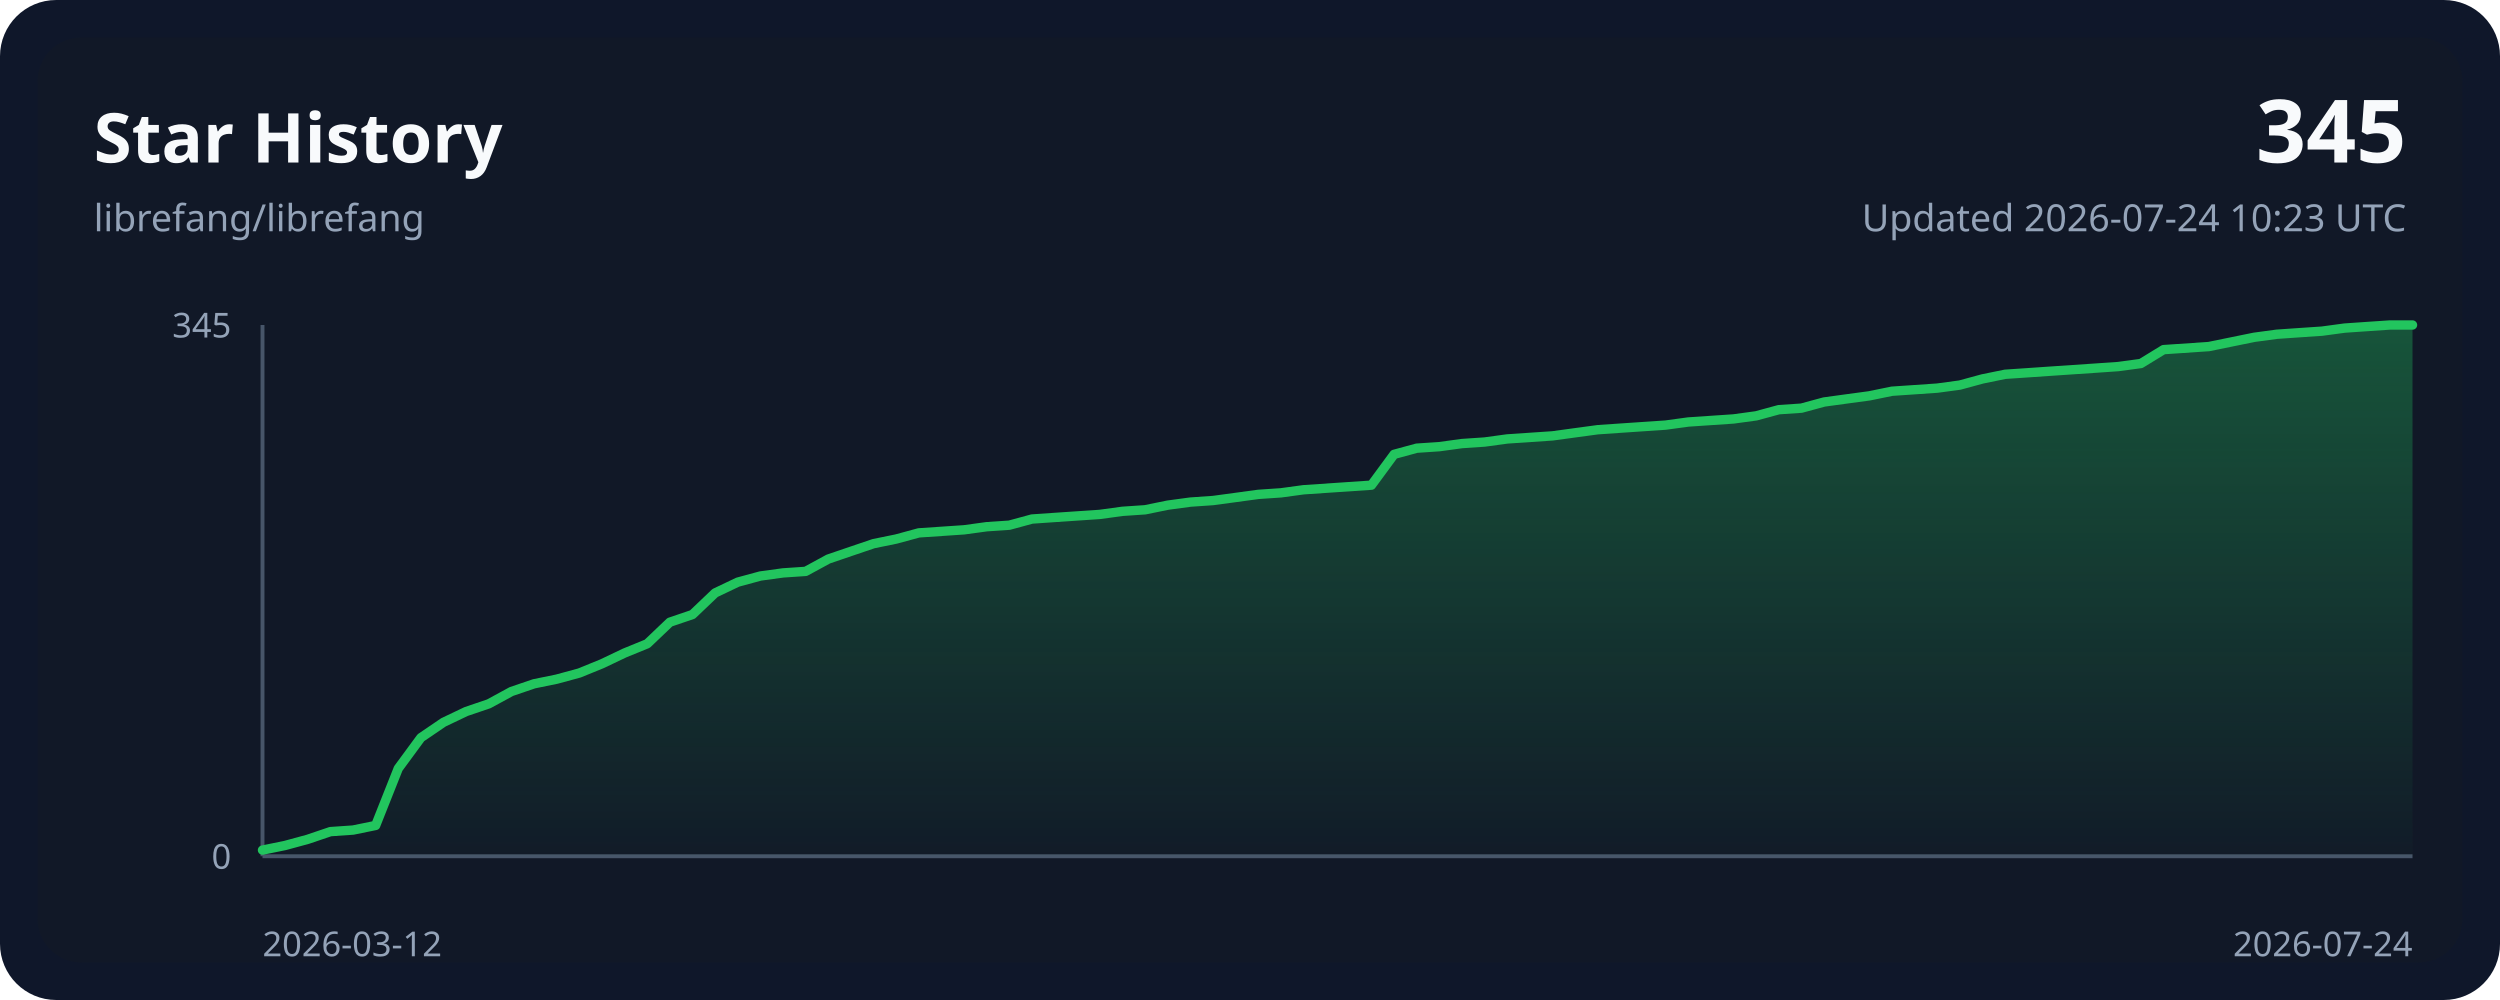
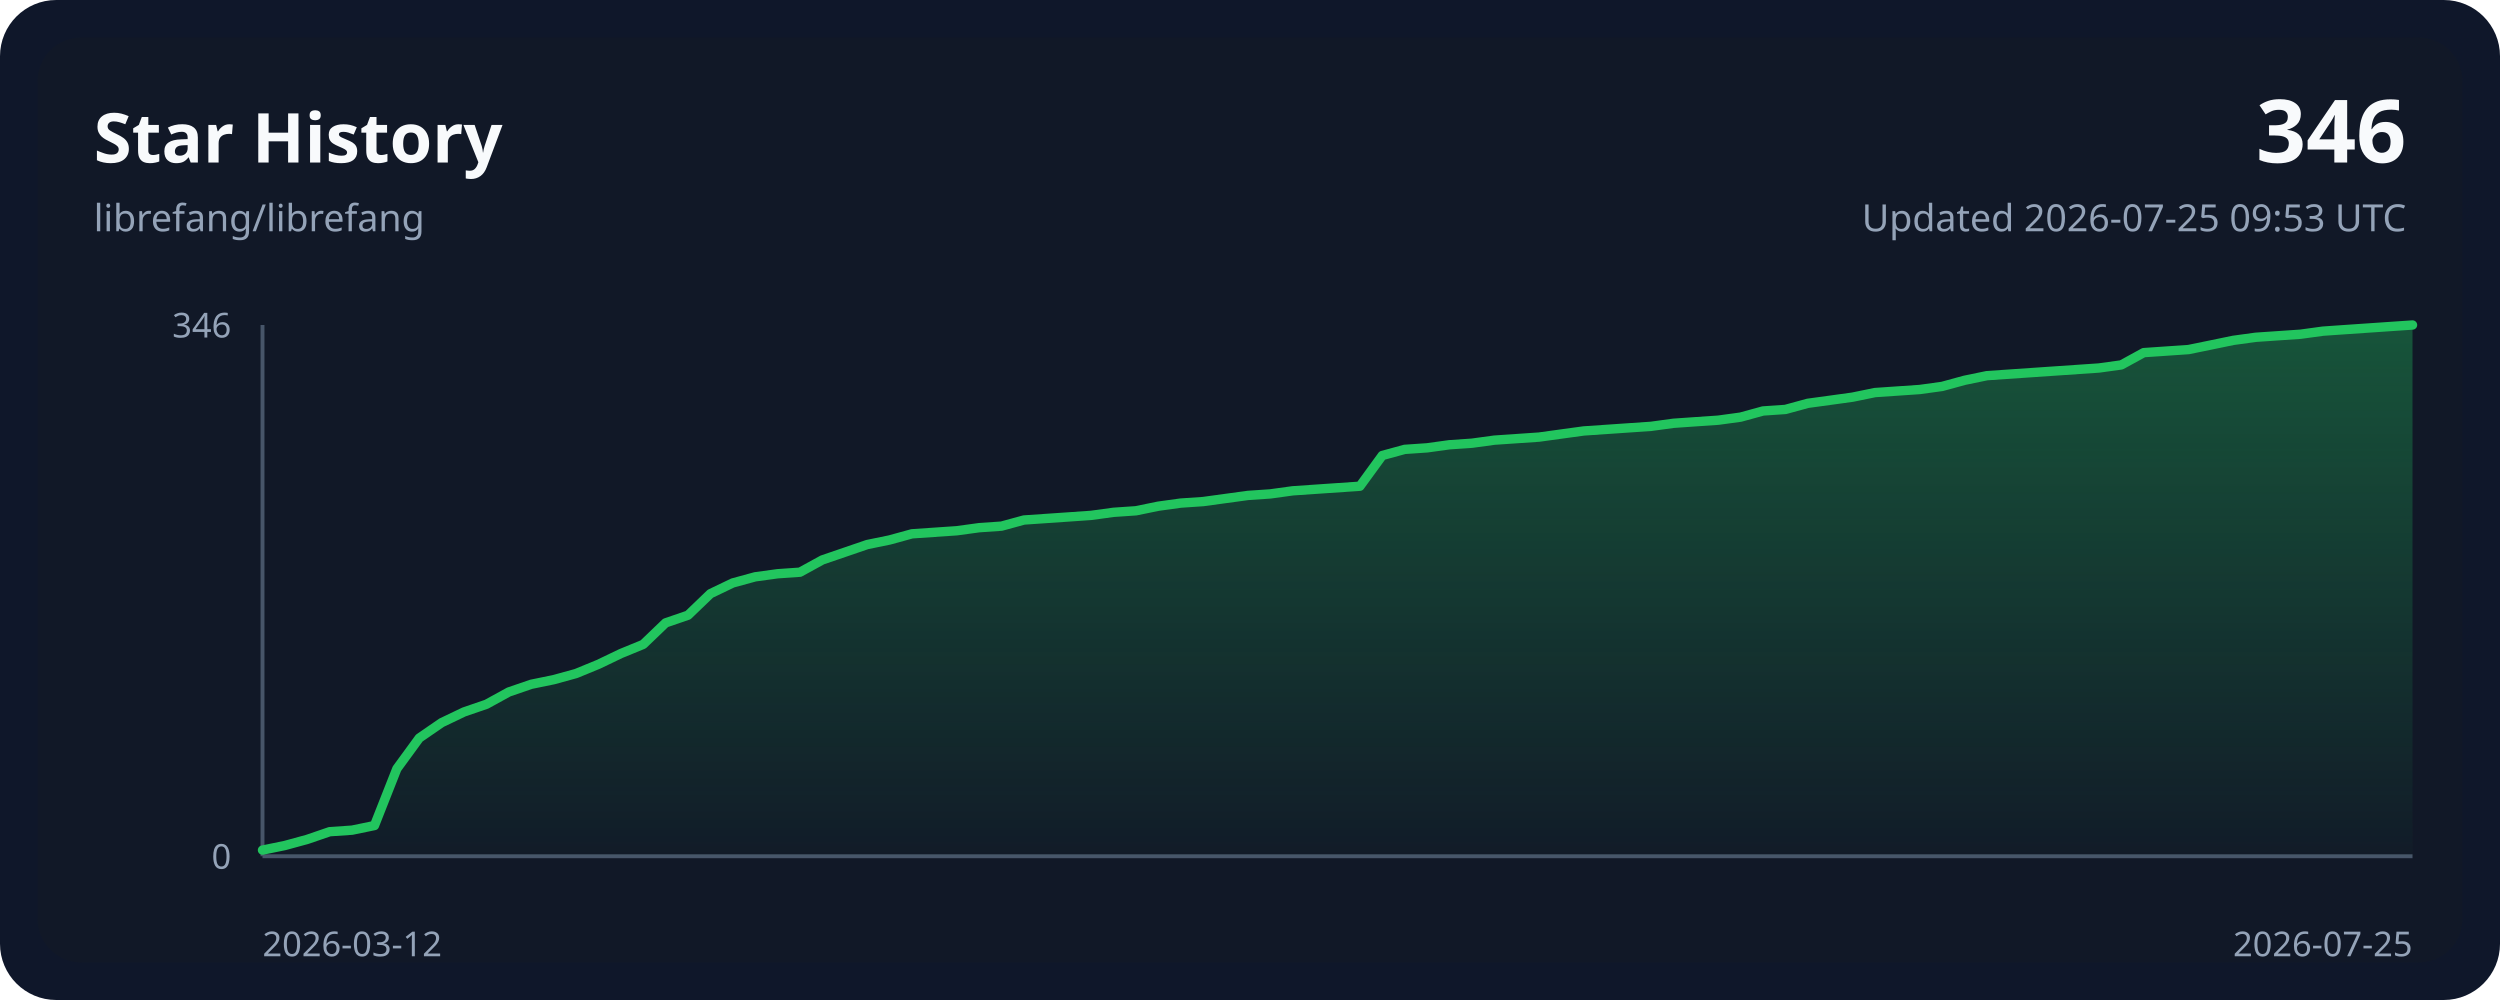
<svg xmlns="http://www.w3.org/2000/svg" width="800" height="320" viewBox="0 0 800 320" role="img">
  <style>
    .bg { fill: #0f172a; }
    .panel { fill: #111827; }
    .grid { stroke: #243244; stroke-width: 1; }
    .axis { stroke: #475569; stroke-width: 1.25; }
    .line { fill: none; stroke: #22c55e; stroke-width: 3; stroke-linecap: round; stroke-linejoin: round; }
    .area { fill: url(#areaGradient); }
    .title { font: 700 22px ui-sans-serif, system-ui, sans-serif; fill: #f8fafc; }
    .subtitle { font: 400 12px ui-sans-serif, system-ui, sans-serif; fill: #94a3b8; }
    .axis-label { font: 400 11px ui-sans-serif, system-ui, sans-serif; fill: #94a3b8; }
    .value { font: 700 28px ui-sans-serif, system-ui, sans-serif; fill: #f8fafc; }
  </style>
  <defs>
    <linearGradient id="areaGradient" x1="0" x2="0" y1="0" y2="1">
      <stop offset="0%" stop-color="#22c55e" stop-opacity="0.35" />
      <stop offset="100%" stop-color="#22c55e" stop-opacity="0.02" />
    </linearGradient>
  </defs>
  <rect width="800" height="320" rx="18" class="bg" />
  <rect x="12" y="12" width="776" height="296" rx="14" class="panel" />
  <text x="30" y="52" class="title">Star History</text>
  <text x="30" y="74" class="subtitle">librefang/librefang</text>
-   <text x="770" y="52" class="value" text-anchor="end">345</text>
-   <text x="770" y="74" class="subtitle" text-anchor="end">Updated 2026-07-24 10:23 UTC</text>
+   <text x="770" y="52" class="value" text-anchor="end">346</text>
+   <text x="770" y="74" class="subtitle" text-anchor="end">Updated 2026-07-25 09:53 UTC</text>
  <line x1="84" y1="274.00" x2="772.00" y2="274.00" class="axis" />
  <line x1="84" y1="104.00" x2="84" y2="274.00" class="axis" />
-   <path d="M 84.00,274.00 L 84.00,272.03 L 91.24,270.55 L 98.48,268.58 L 105.73,266.12 L 112.97,265.62 L 120.21,264.14 L 127.45,245.91 L 134.69,236.06 L 141.94,231.13 L 149.18,227.68 L 156.42,225.22 L 163.66,221.28 L 170.91,218.81 L 178.15,217.33 L 185.39,215.36 L 192.63,212.41 L 199.87,208.96 L 207.12,206.00 L 214.36,199.10 L 221.60,196.64 L 228.84,189.74 L 236.08,186.29 L 243.33,184.32 L 250.57,183.33 L 257.81,182.84 L 265.05,178.90 L 272.29,176.43 L 279.54,173.97 L 286.78,172.49 L 294.02,170.52 L 301.26,170.03 L 308.51,169.54 L 315.75,168.55 L 322.99,168.06 L 330.23,166.09 L 337.47,165.59 L 344.72,165.10 L 351.96,164.61 L 359.20,163.62 L 366.44,163.13 L 373.68,161.65 L 380.93,160.67 L 388.17,160.17 L 395.41,159.19 L 402.65,158.20 L 409.89,157.71 L 417.14,156.72 L 424.38,156.23 L 431.62,155.74 L 438.86,155.25 L 446.11,145.39 L 453.35,143.42 L 460.59,142.93 L 467.83,141.94 L 475.07,141.45 L 482.32,140.46 L 489.56,139.97 L 496.80,139.48 L 504.04,138.49 L 511.28,137.51 L 518.53,137.01 L 525.77,136.52 L 533.01,136.03 L 540.25,135.04 L 547.49,134.55 L 554.74,134.06 L 561.98,133.07 L 569.22,131.10 L 576.46,130.61 L 583.71,128.64 L 590.95,127.65 L 598.19,126.67 L 605.43,125.19 L 612.67,124.70 L 619.92,124.20 L 627.16,123.22 L 634.40,121.25 L 641.64,119.77 L 648.88,119.28 L 656.13,118.78 L 663.37,118.29 L 670.61,117.80 L 677.85,117.30 L 685.09,116.32 L 692.34,111.88 L 699.58,111.39 L 706.82,110.90 L 714.06,109.42 L 721.31,107.94 L 728.55,106.96 L 735.79,106.46 L 743.03,105.97 L 750.27,104.99 L 757.52,104.49 L 764.76,104.00 L 772.00,104.00 L 772.00,274.00 Z" class="area" />
-   <polyline points="84.00,272.03 91.24,270.55 98.48,268.58 105.73,266.12 112.97,265.62 120.21,264.14 127.45,245.91 134.69,236.06 141.94,231.13 149.18,227.68 156.42,225.22 163.66,221.28 170.91,218.81 178.15,217.33 185.39,215.36 192.63,212.41 199.87,208.96 207.12,206.00 214.36,199.10 221.60,196.64 228.84,189.74 236.08,186.29 243.33,184.32 250.57,183.33 257.81,182.84 265.05,178.90 272.29,176.43 279.54,173.97 286.78,172.49 294.02,170.52 301.26,170.03 308.51,169.54 315.75,168.55 322.99,168.06 330.23,166.09 337.47,165.59 344.72,165.10 351.96,164.61 359.20,163.62 366.44,163.13 373.68,161.65 380.93,160.67 388.17,160.17 395.41,159.19 402.65,158.20 409.89,157.71 417.14,156.72 424.38,156.23 431.62,155.74 438.86,155.25 446.11,145.39 453.35,143.42 460.59,142.93 467.83,141.94 475.07,141.45 482.32,140.46 489.56,139.97 496.80,139.48 504.04,138.49 511.28,137.51 518.53,137.01 525.77,136.52 533.01,136.03 540.25,135.04 547.49,134.55 554.74,134.06 561.98,133.07 569.22,131.10 576.46,130.61 583.71,128.64 590.95,127.65 598.19,126.67 605.43,125.19 612.67,124.70 619.92,124.20 627.16,123.22 634.40,121.25 641.64,119.77 648.88,119.28 656.13,118.78 663.37,118.29 670.61,117.80 677.85,117.30 685.09,116.32 692.34,111.88 699.58,111.39 706.82,110.90 714.06,109.42 721.31,107.94 728.55,106.96 735.79,106.46 743.03,105.97 750.27,104.99 757.52,104.49 764.76,104.00 772.00,104.00" class="line" />
+   <path d="M 84.00,274.00 L 84.00,272.03 L 91.17,270.56 L 98.33,268.60 L 105.50,266.14 L 112.67,265.65 L 119.83,264.17 L 127.00,245.99 L 134.17,236.17 L 141.33,231.25 L 148.50,227.82 L 155.67,225.36 L 162.83,221.43 L 170.00,218.97 L 177.17,217.50 L 184.33,215.53 L 191.50,212.58 L 198.67,209.14 L 205.83,206.20 L 213.00,199.32 L 220.17,196.86 L 227.33,189.98 L 234.50,186.54 L 241.67,184.58 L 248.83,183.60 L 256.00,183.10 L 263.17,179.17 L 270.33,176.72 L 277.50,174.26 L 284.67,172.79 L 291.83,170.82 L 299.00,170.33 L 306.17,169.84 L 313.33,168.86 L 320.50,168.36 L 327.67,166.40 L 334.83,165.91 L 342.00,165.42 L 349.17,164.92 L 356.33,163.94 L 363.50,163.45 L 370.67,161.98 L 377.83,160.99 L 385.00,160.50 L 392.17,159.52 L 399.33,158.54 L 406.50,158.05 L 413.67,157.06 L 420.83,156.57 L 428.00,156.08 L 435.17,155.59 L 442.33,145.76 L 449.50,143.80 L 456.67,143.31 L 463.83,142.32 L 471.00,141.83 L 478.17,140.85 L 485.33,140.36 L 492.50,139.87 L 499.67,138.88 L 506.83,137.90 L 514.00,137.41 L 521.17,136.92 L 528.33,136.43 L 535.50,135.45 L 542.67,134.95 L 549.83,134.46 L 557.00,133.48 L 564.17,131.51 L 571.33,131.02 L 578.50,129.06 L 585.67,128.08 L 592.83,127.09 L 600.00,125.62 L 607.17,125.13 L 614.33,124.64 L 621.50,123.65 L 628.67,121.69 L 635.83,120.21 L 643.00,119.72 L 650.17,119.23 L 657.33,118.74 L 664.50,118.25 L 671.67,117.76 L 678.83,116.77 L 686.00,112.84 L 693.17,112.35 L 700.33,111.86 L 707.50,110.39 L 714.67,108.91 L 721.83,107.93 L 729.00,107.44 L 736.17,106.95 L 743.33,105.97 L 750.50,105.47 L 757.67,104.98 L 764.83,104.49 L 772.00,104.00 L 772.00,274.00 Z" class="area" />
+   <polyline points="84.00,272.03 91.17,270.56 98.33,268.60 105.50,266.14 112.67,265.65 119.83,264.17 127.00,245.99 134.17,236.17 141.33,231.25 148.50,227.82 155.67,225.36 162.83,221.43 170.00,218.97 177.17,217.50 184.33,215.53 191.50,212.58 198.67,209.14 205.83,206.20 213.00,199.32 220.17,196.86 227.33,189.98 234.50,186.54 241.67,184.58 248.83,183.60 256.00,183.10 263.17,179.17 270.33,176.72 277.50,174.26 284.67,172.79 291.83,170.82 299.00,170.33 306.17,169.84 313.33,168.86 320.50,168.36 327.67,166.40 334.83,165.91 342.00,165.42 349.17,164.92 356.33,163.94 363.50,163.45 370.67,161.98 377.83,160.99 385.00,160.50 392.17,159.52 399.33,158.54 406.50,158.05 413.67,157.06 420.83,156.57 428.00,156.08 435.17,155.59 442.33,145.76 449.50,143.80 456.67,143.31 463.83,142.32 471.00,141.83 478.17,140.85 485.33,140.36 492.50,139.87 499.67,138.88 506.83,137.90 514.00,137.41 521.17,136.92 528.33,136.43 535.50,135.45 542.67,134.95 549.83,134.46 557.00,133.48 564.17,131.51 571.33,131.02 578.50,129.06 585.67,128.08 592.83,127.09 600.00,125.62 607.17,125.13 614.33,124.64 621.50,123.65 628.67,121.69 635.83,120.21 643.00,119.72 650.17,119.23 657.33,118.74 664.50,118.25 671.67,117.76 678.83,116.77 686.00,112.84 693.17,112.35 700.33,111.86 707.50,110.39 714.67,108.91 721.83,107.93 729.00,107.44 736.17,106.95 743.33,105.97 750.50,105.47 757.67,104.98 764.83,104.49 772.00,104.00" class="line" />
  <text x="84" y="306" class="axis-label" text-anchor="start">2026-03-12</text>
-   <text x="772.00" y="306" class="axis-label" text-anchor="end">2026-07-24</text>
-   <text x="74" y="108.00" class="axis-label" text-anchor="end">345</text>
+   <text x="772.00" y="306" class="axis-label" text-anchor="end">2026-07-25</text>
+   <text x="74" y="108.00" class="axis-label" text-anchor="end">346</text>
  <text x="74" y="278.00" class="axis-label" text-anchor="end">0</text>
</svg>
